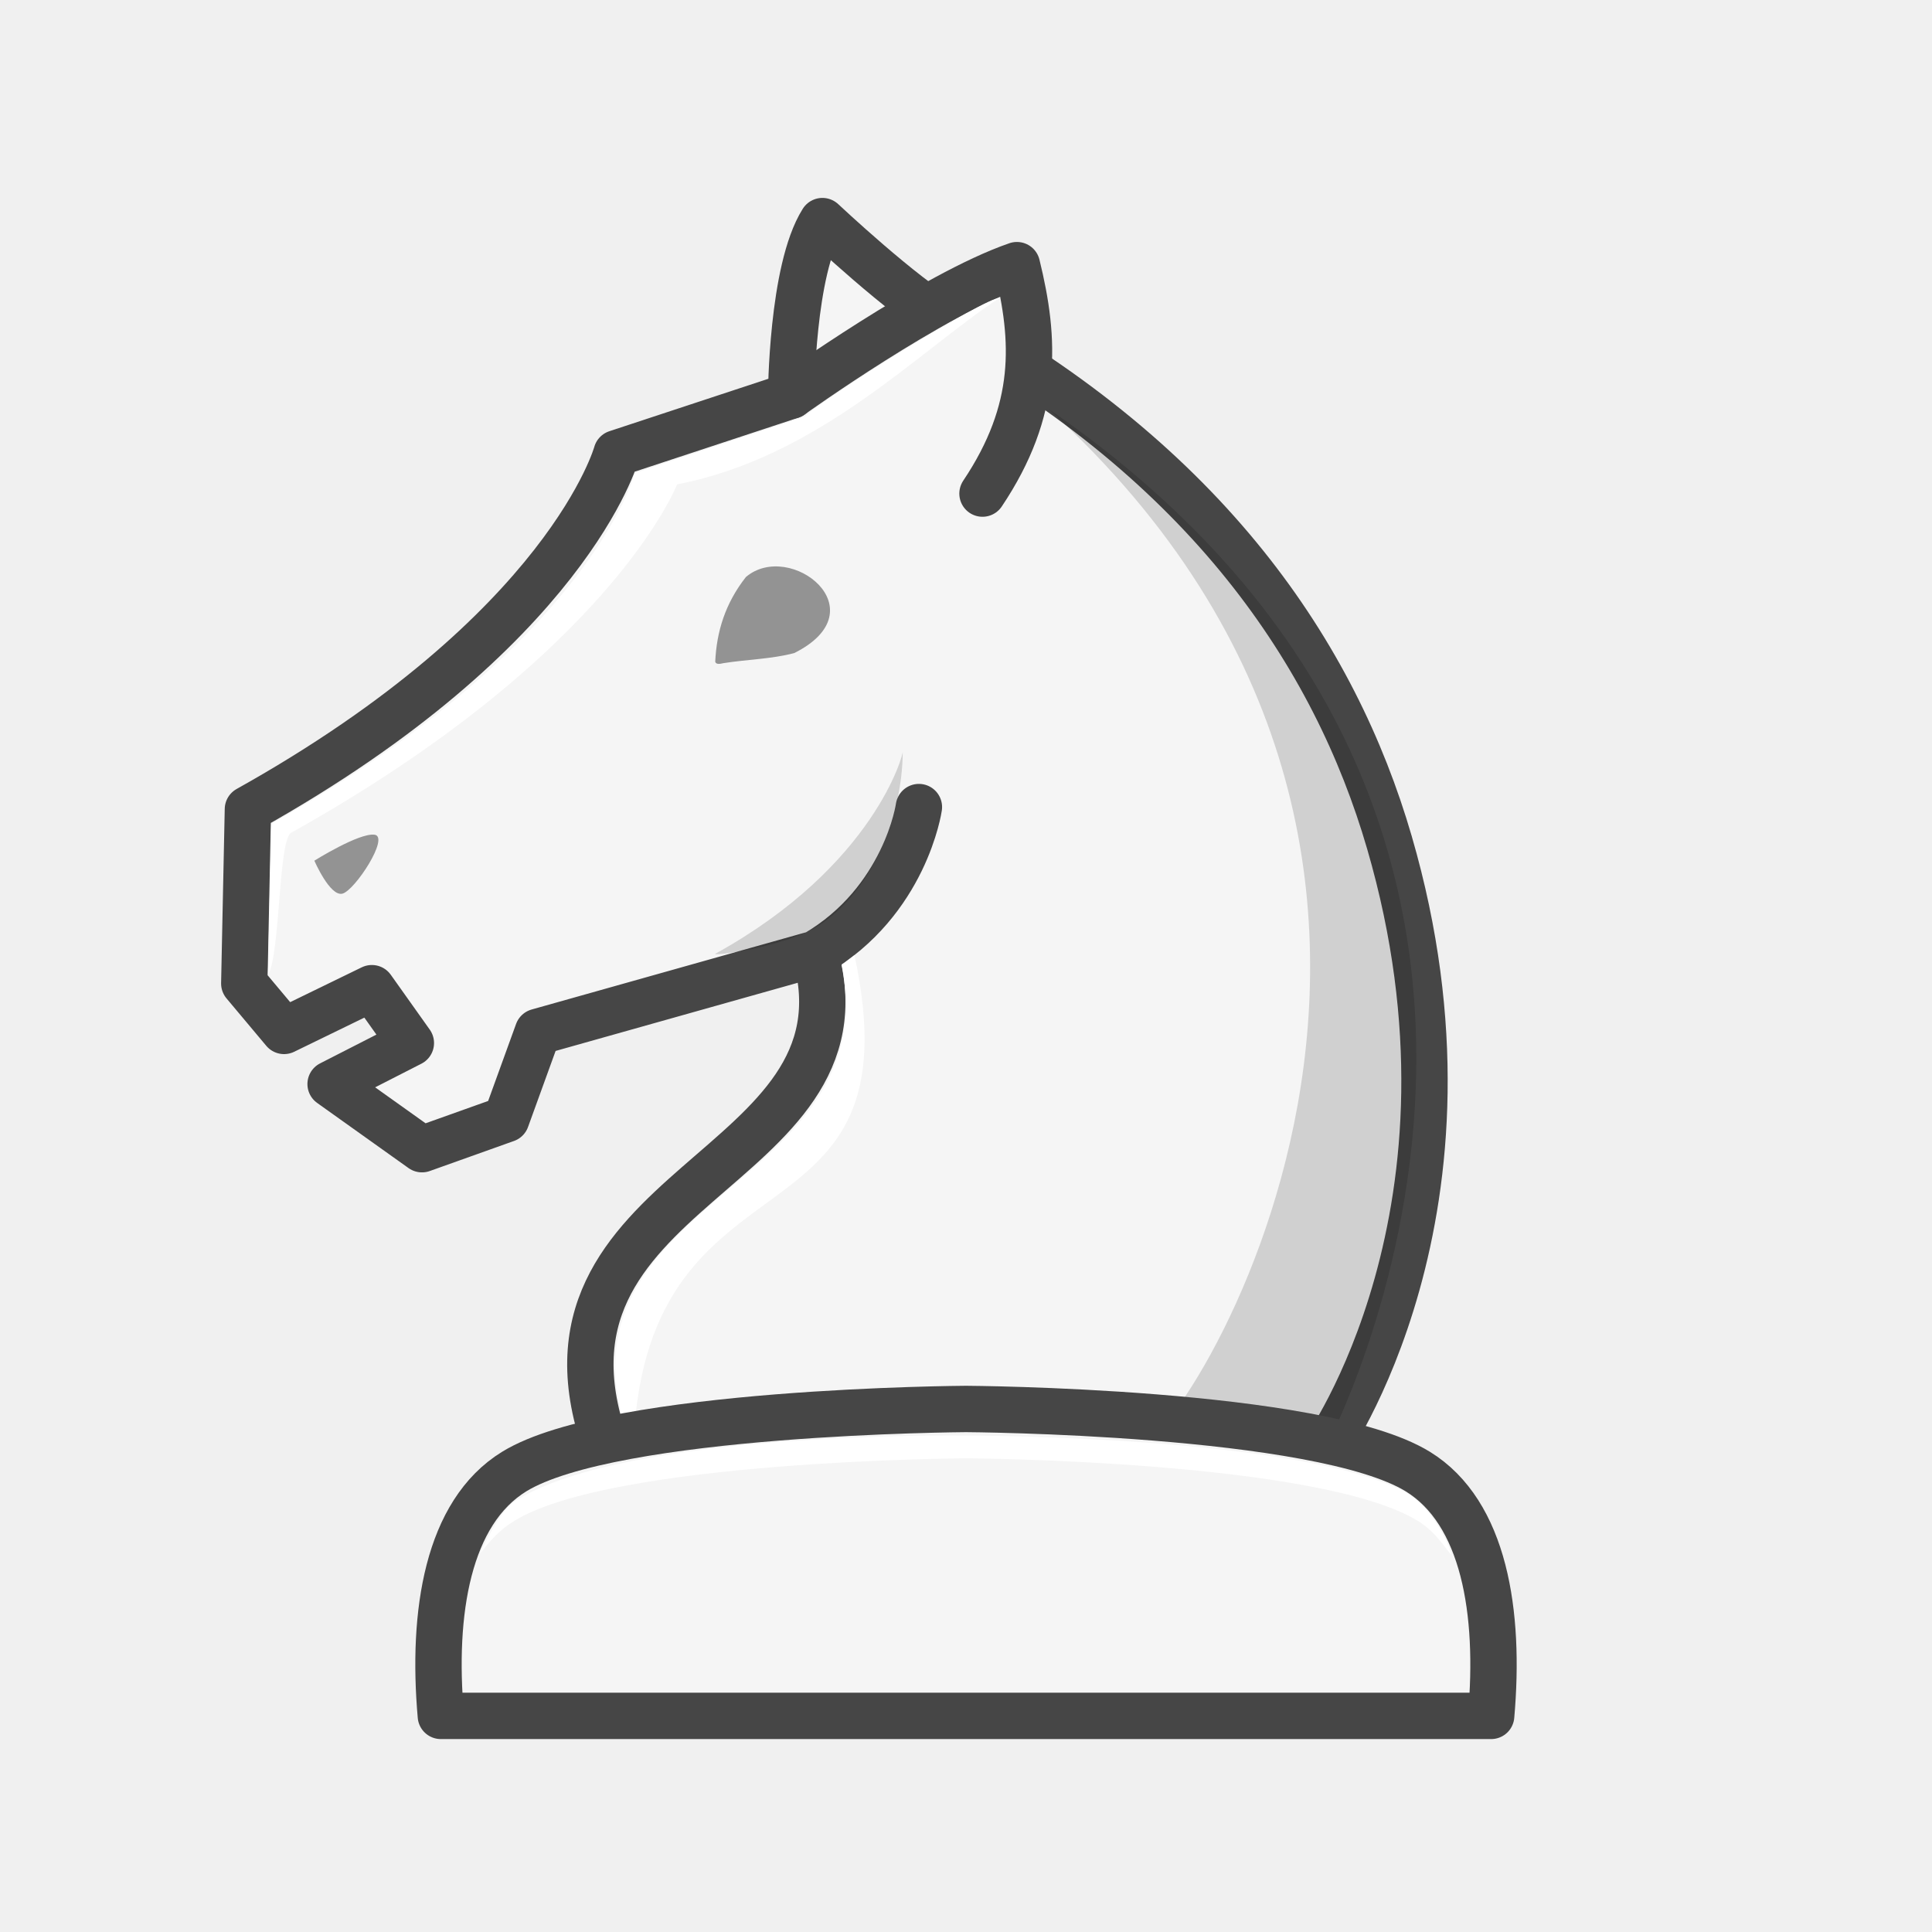
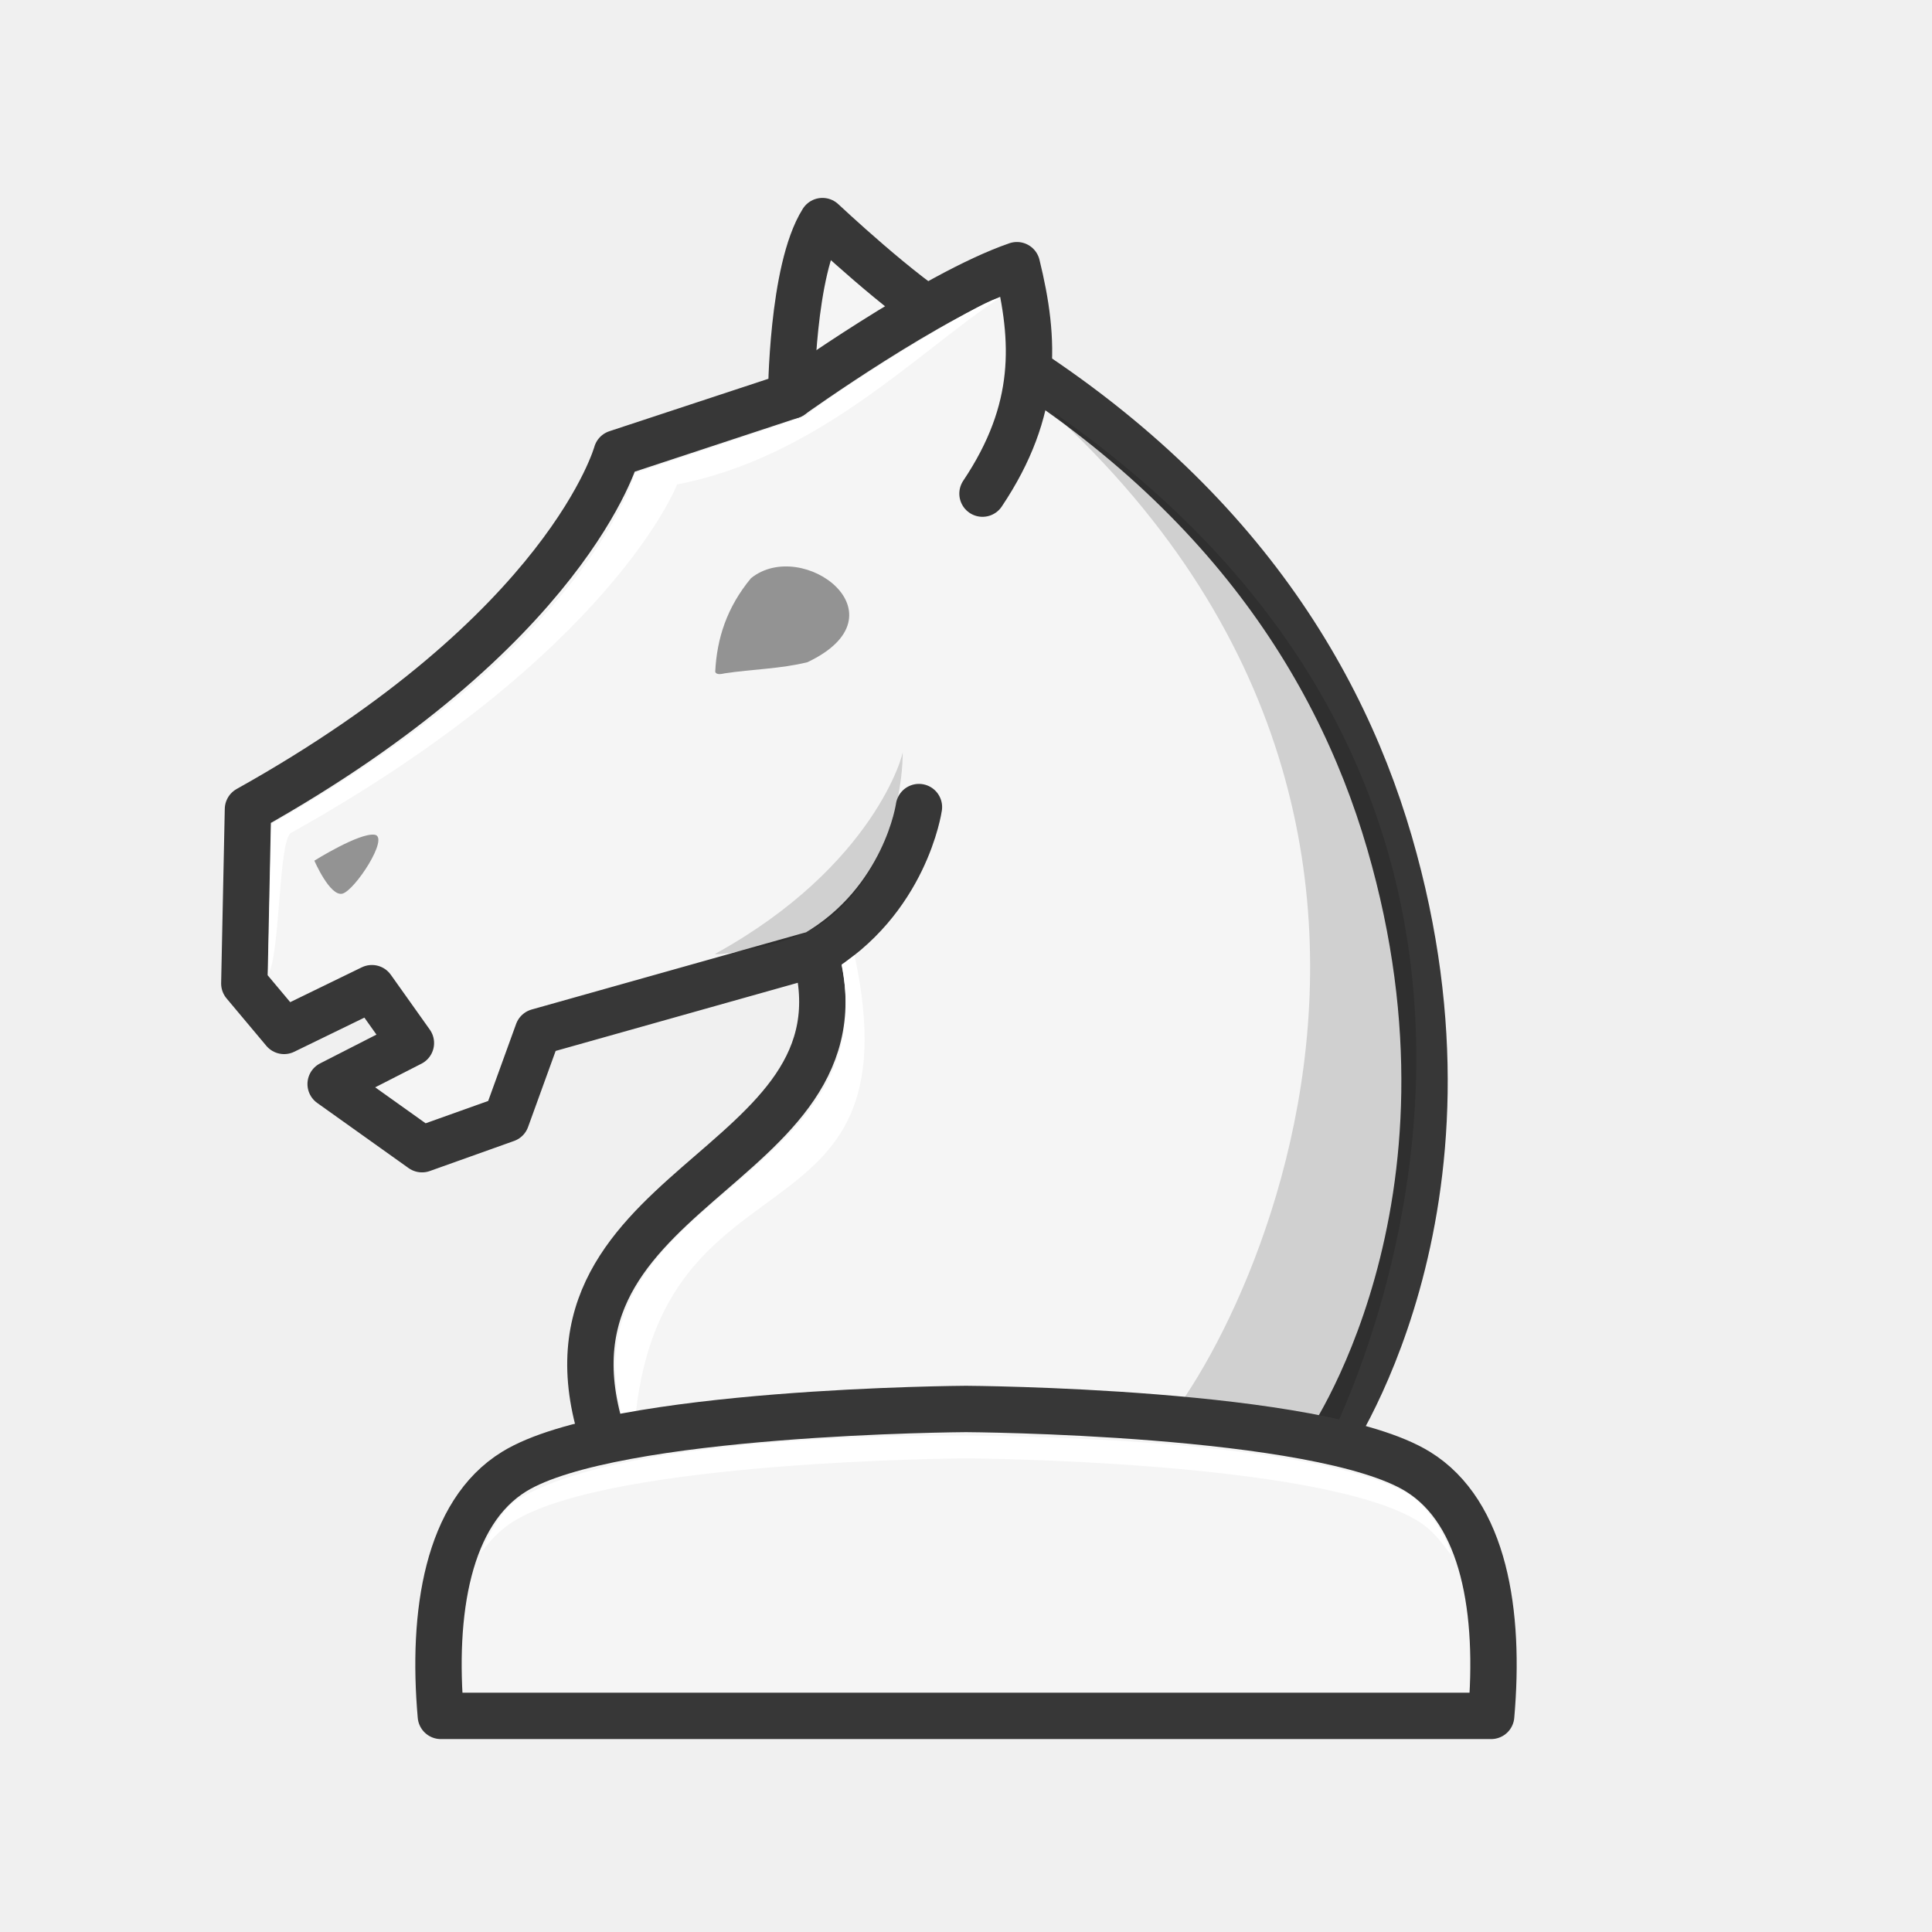
<svg xmlns="http://www.w3.org/2000/svg" width="50mm" height="50mm" clip-rule="evenodd" fill-rule="evenodd" image-rendering="optimizeQuality" shape-rendering="geometricPrecision" text-rendering="geometricPrecision" version="1.1" viewBox="0 0 50 50">
  <g>
-     <path d="m21.101 24.683c2.332-1.36 2.68-3.796 2.68-3.796m10.499 16.635s4.446-6.203 1.679-15.716c-1.417-4.875-4.729-9.793-11.503-13.517-1.057-0.581-3.172-2.567-3.172-2.567-0.796 1.264-0.809 4.518-0.809 4.518l-4.518 1.49s-1.246 4.578-9.541 9.213l-0.094 4.51 1.029 1.227 2.273-1.106 1.009 1.42-2.077 1.061 2.365 1.686 2.18-0.778 0.819-2.259 7.18-2.021c1.595 5.723-7.941 5.918-5.383 12.839z" fill="#f5f5f5" stroke="#464646" stroke-linecap="round" stroke-linejoin="round" stroke-width="1.2" />
+     <path d="m21.102 24.683c2.332-1.36 2.68-3.796 2.68-3.796m10.499 16.635s4.446-6.203 1.679-15.716c-1.417-4.875-4.729-9.793-11.503-13.517-1.057-0.581-3.172-2.567-3.172-2.567-0.796 1.264-0.809 4.518-0.809 4.518l-4.518 1.49s-1.246 4.578-9.541 9.213l-0.094 4.51 1.029 1.227 2.273-1.106 1.009 1.42-2.077 1.061 2.365 1.686 2.18-0.778 0.819-2.259 7.18-2.021c1.595 5.723-7.941 5.918-5.383 12.839z" fill="#f5f5f5" stroke="#373737" stroke-linecap="round" stroke-linejoin="round" stroke-opacity="1" stroke-width="1.2" />
    <path d="m8.136 22.275s0.402 0.931 0.724 0.853c0.322-0.078 1.234-1.474 0.832-1.526-0.402-0.052-1.556 0.672-1.556 0.672z" opacity=".4" />
-     <path d="m20.476 10.239s3.658-2.625 5.842-3.377c0.477 1.94 0.567 3.736-0.891 5.912" fill="#f5f5f5" stroke="#464646" stroke-linecap="round" stroke-linejoin="round" stroke-width="1.2" />
+     <path d="m20.476 10.24s3.658-2.625 5.842-3.377c0.477 1.94 0.567 3.736-0.891 5.912" fill="#f5f5f5" stroke="#373737" stroke-linecap="round" stroke-linejoin="round" stroke-opacity="1" stroke-width="1.2" />
    <path d="m27.139 10.585c13.095 11.939 3.358 27.082 2.206 26.937h4.936s8.671-16.039-7.141-26.937z" opacity=".15" />
-     <path d="m20.851 10.768-4.422 1.477c-2.31e-4 -4.82e-4 -1.134 4.401-9.409 9.077l-0.085 3.914c0.328-0.546 0.263-3.563 0.611-3.691 8.295-4.635 9.977-9.009 9.977-9.009 3.683-0.716 6.23-3.437 8.346-4.826-0.389-0.009-4.529 2.58-5.018 3.057zm1.263 13.95-0.334 0.257c1.154 5.801-7.388 5.974-5.614 11.94l0.255 0.002c0.593-7.428 7.352-4.459 5.693-12.2z" fill="#fff" />
+     <path d="m20.852 10.769-4.422 1.477c-2.31e-4 -4.82e-4 -1.134 4.401-9.409 9.077l-0.085 3.914c0.328-0.546 0.263-3.563 0.611-3.691 8.295-4.635 9.977-9.009 9.977-9.009 3.683-0.716 6.23-3.437 8.346-4.826-0.389-0.009-4.529 2.58-5.018 3.057zm1.263 13.95-0.334 0.257c1.154 5.801-7.388 5.974-5.614 11.94l0.255 0.002c0.593-7.428 7.352-4.459 5.693-12.2z" fill="#fff" />
    <path d="m18.504 24.689c0.087 0.047 1.752-0.199 2.578-0.674 1.383-0.795 2.278-2.784 2.281-4.572 0.036 0.022-0.724 2.968-4.859 5.245z" opacity=".15" />
-     <path d="m19.304 14.933c-0.535 0.682-0.758 1.411-0.794 2.194 0.025 0.08 0.139 0.052 0.21 0.036 0.607-0.097 1.24-0.105 1.834-0.261 2.224-1.113-0.107-2.938-1.25-1.969z" fill-rule="evenodd" opacity=".4" style="paint-order:fill markers stroke" />
-     <path d="m25 36.464s-9.131 0.048-11.691 1.619c-1.727 1.06-2.135 3.651-1.9 6.324h27.182c0.235-2.672-0.173-5.263-1.9-6.324-2.56-1.571-11.691-1.619-11.691-1.619z" fill="#f5f5f5" stroke="#464646" stroke-linejoin="round" stroke-width="1.2" />
-     <path d="m25 37.153s-8.712-0.137-11.624 1.666c-0.37 0.229-0.699 0.839-0.954 1.39 0.261-0.331 0.502-0.613 0.887-0.849 2.56-1.571 11.691-1.619 11.691-1.619s9.132 0.048 11.692 1.619c0.391 0.24 0.592 0.532 0.856 0.87 0.026-0.076-0.408-1.158-1.144-1.596-2.755-1.492-11.403-1.481-11.403-1.481z" fill="#fff" />
+     <path d="m19.437 14.962c-0.625 0.753-0.885 1.56-0.927 2.424 0.03 0.088 0.163 0.058 0.245 0.04 0.709-0.107 1.448-0.116 2.141-0.288 2.595-1.23-0.125-3.246-1.458-2.176z" fill-rule="evenodd" opacity=".4" style="paint-order:fill markers stroke" />
+     <path d="m25 36.464s-9.131 0.048-11.691 1.619c-1.727 1.06-2.135 3.651-1.9 6.324h27.182c0.235-2.672-0.173-5.263-1.9-6.324-2.56-1.571-11.691-1.619-11.691-1.619z" fill="#f5f5f5" stroke="#373737" stroke-linejoin="round" stroke-opacity="1" stroke-width="1.2" />
+     <path d="m25 37.154s-8.712-0.137-11.624 1.666c-0.37 0.229-0.699 0.839-0.954 1.39 0.261-0.331 0.502-0.613 0.887-0.849 2.56-1.571 11.691-1.619 11.691-1.619s9.132 0.048 11.692 1.619c0.391 0.24 0.592 0.532 0.856 0.87 0.026-0.076-0.408-1.158-1.144-1.596-2.755-1.492-11.403-1.481-11.403-1.481z" fill="#fff" />
  </g>
</svg>
